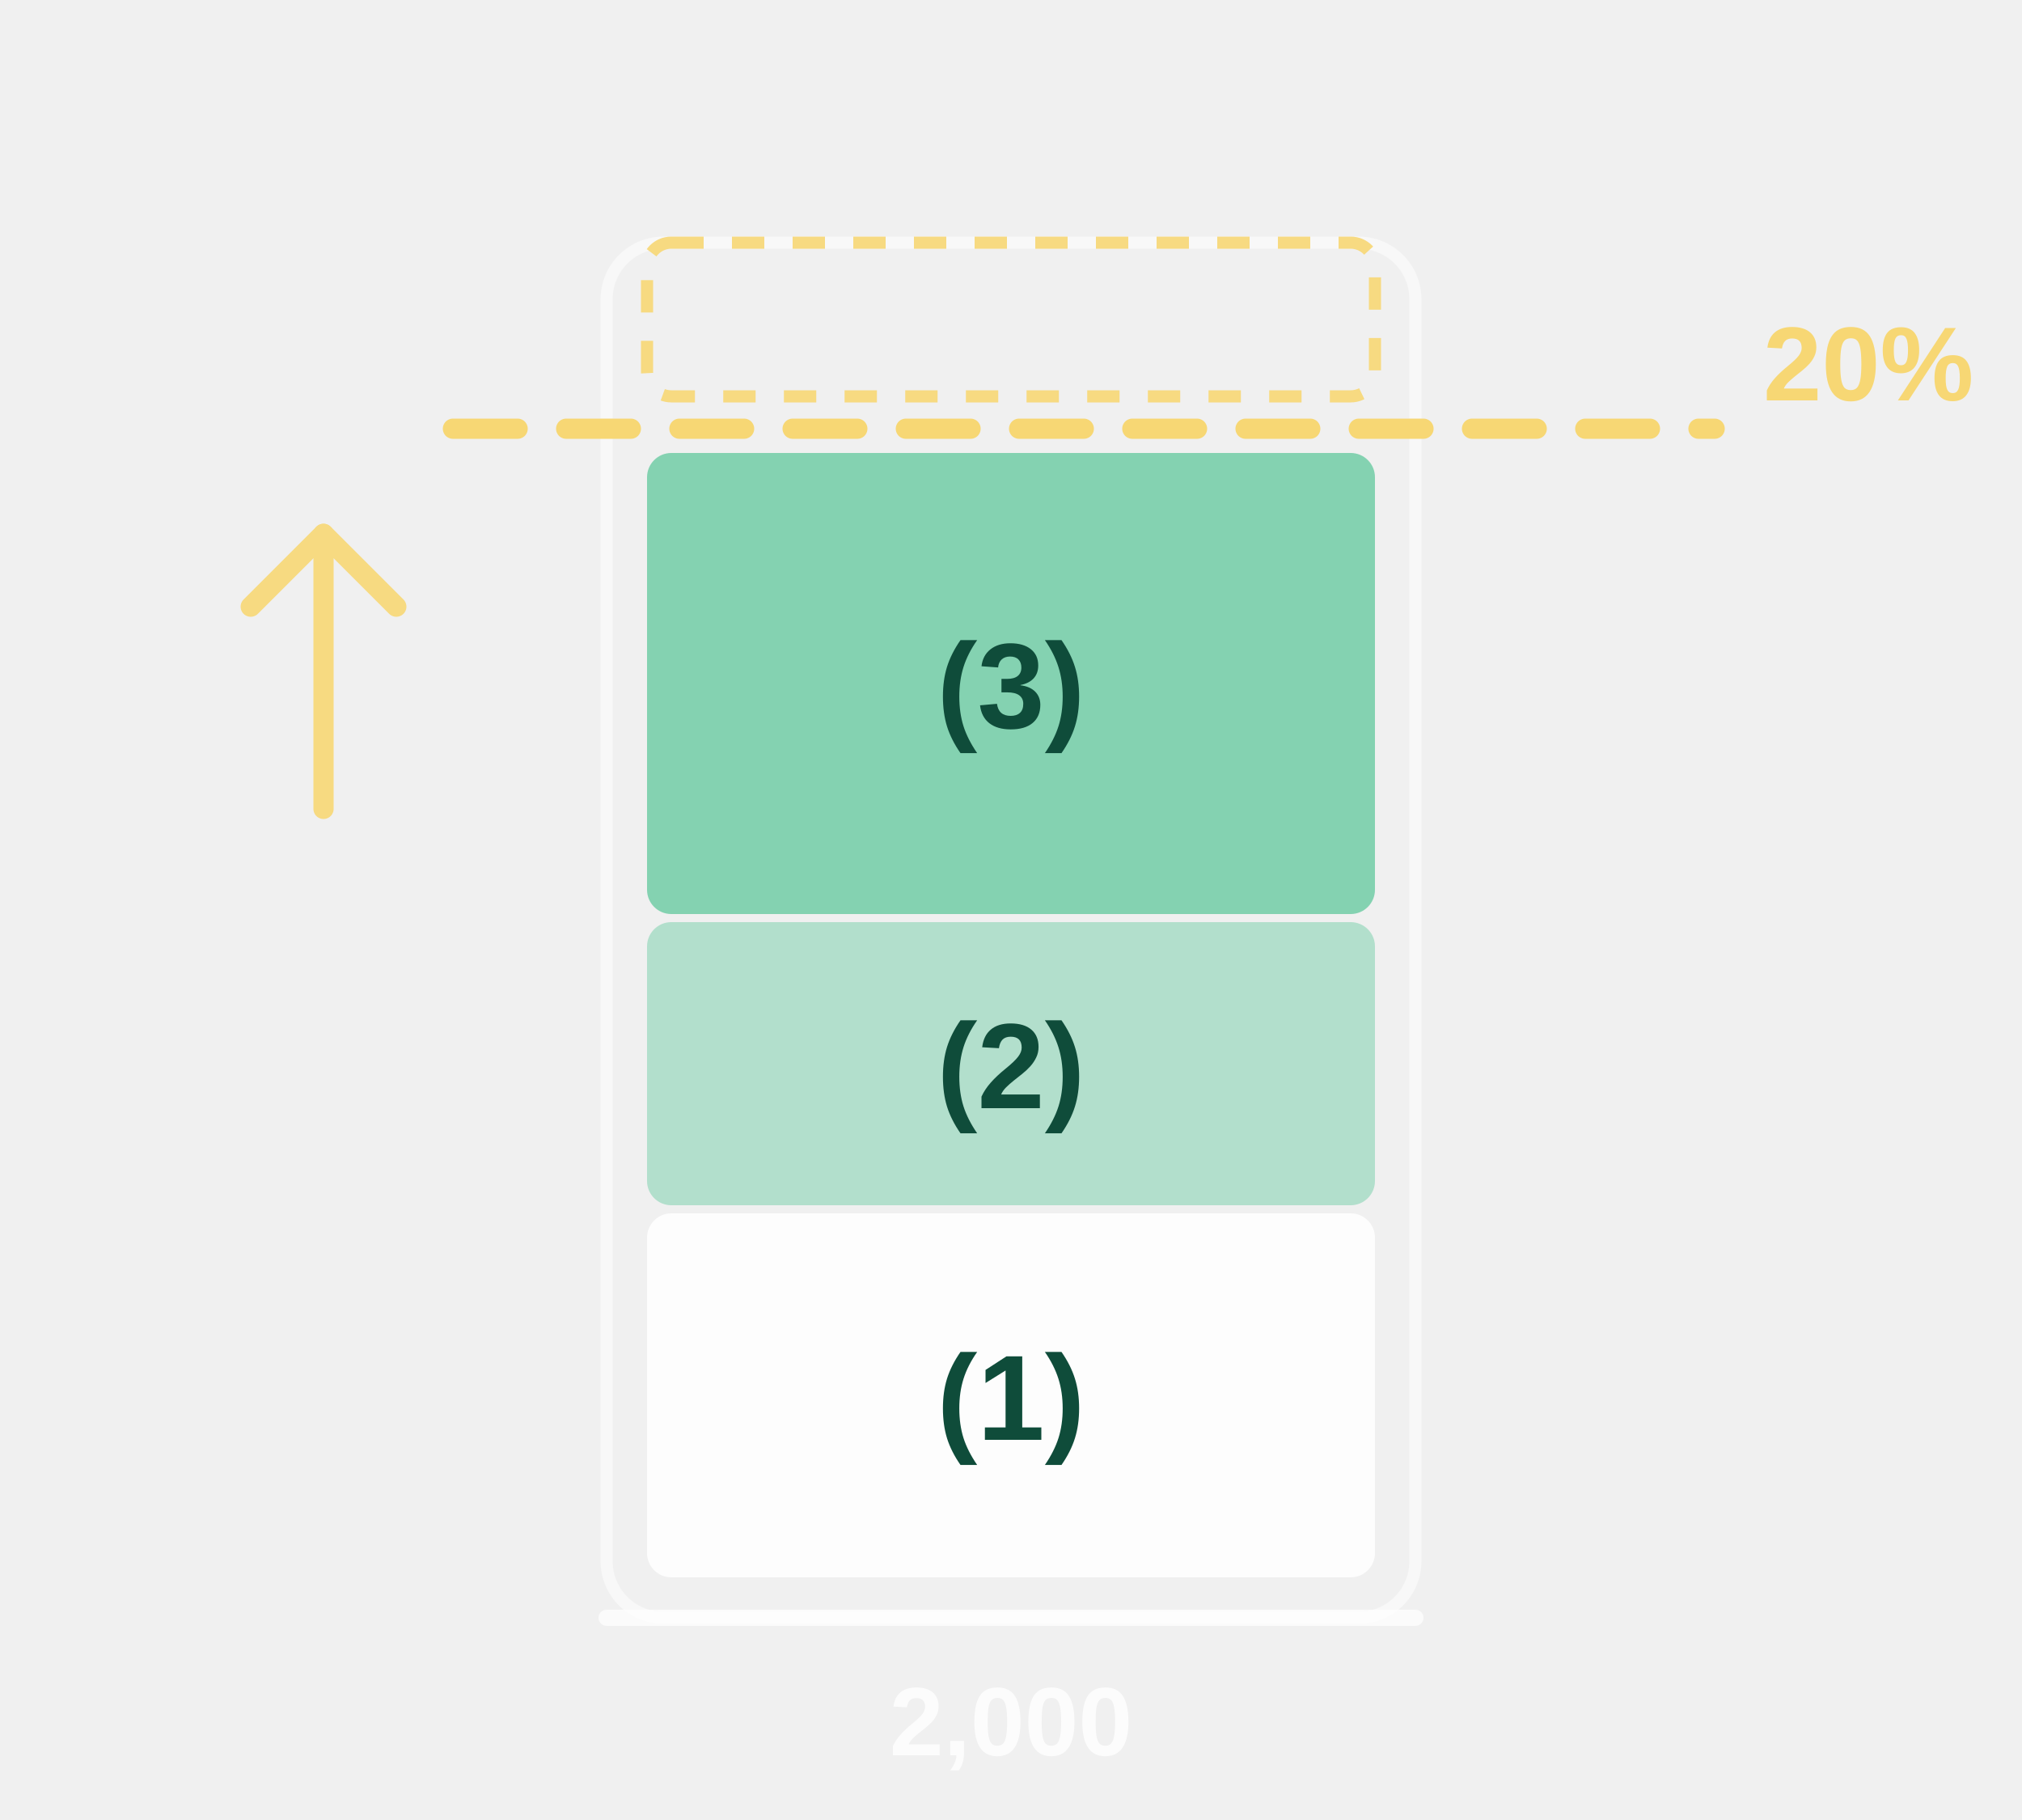
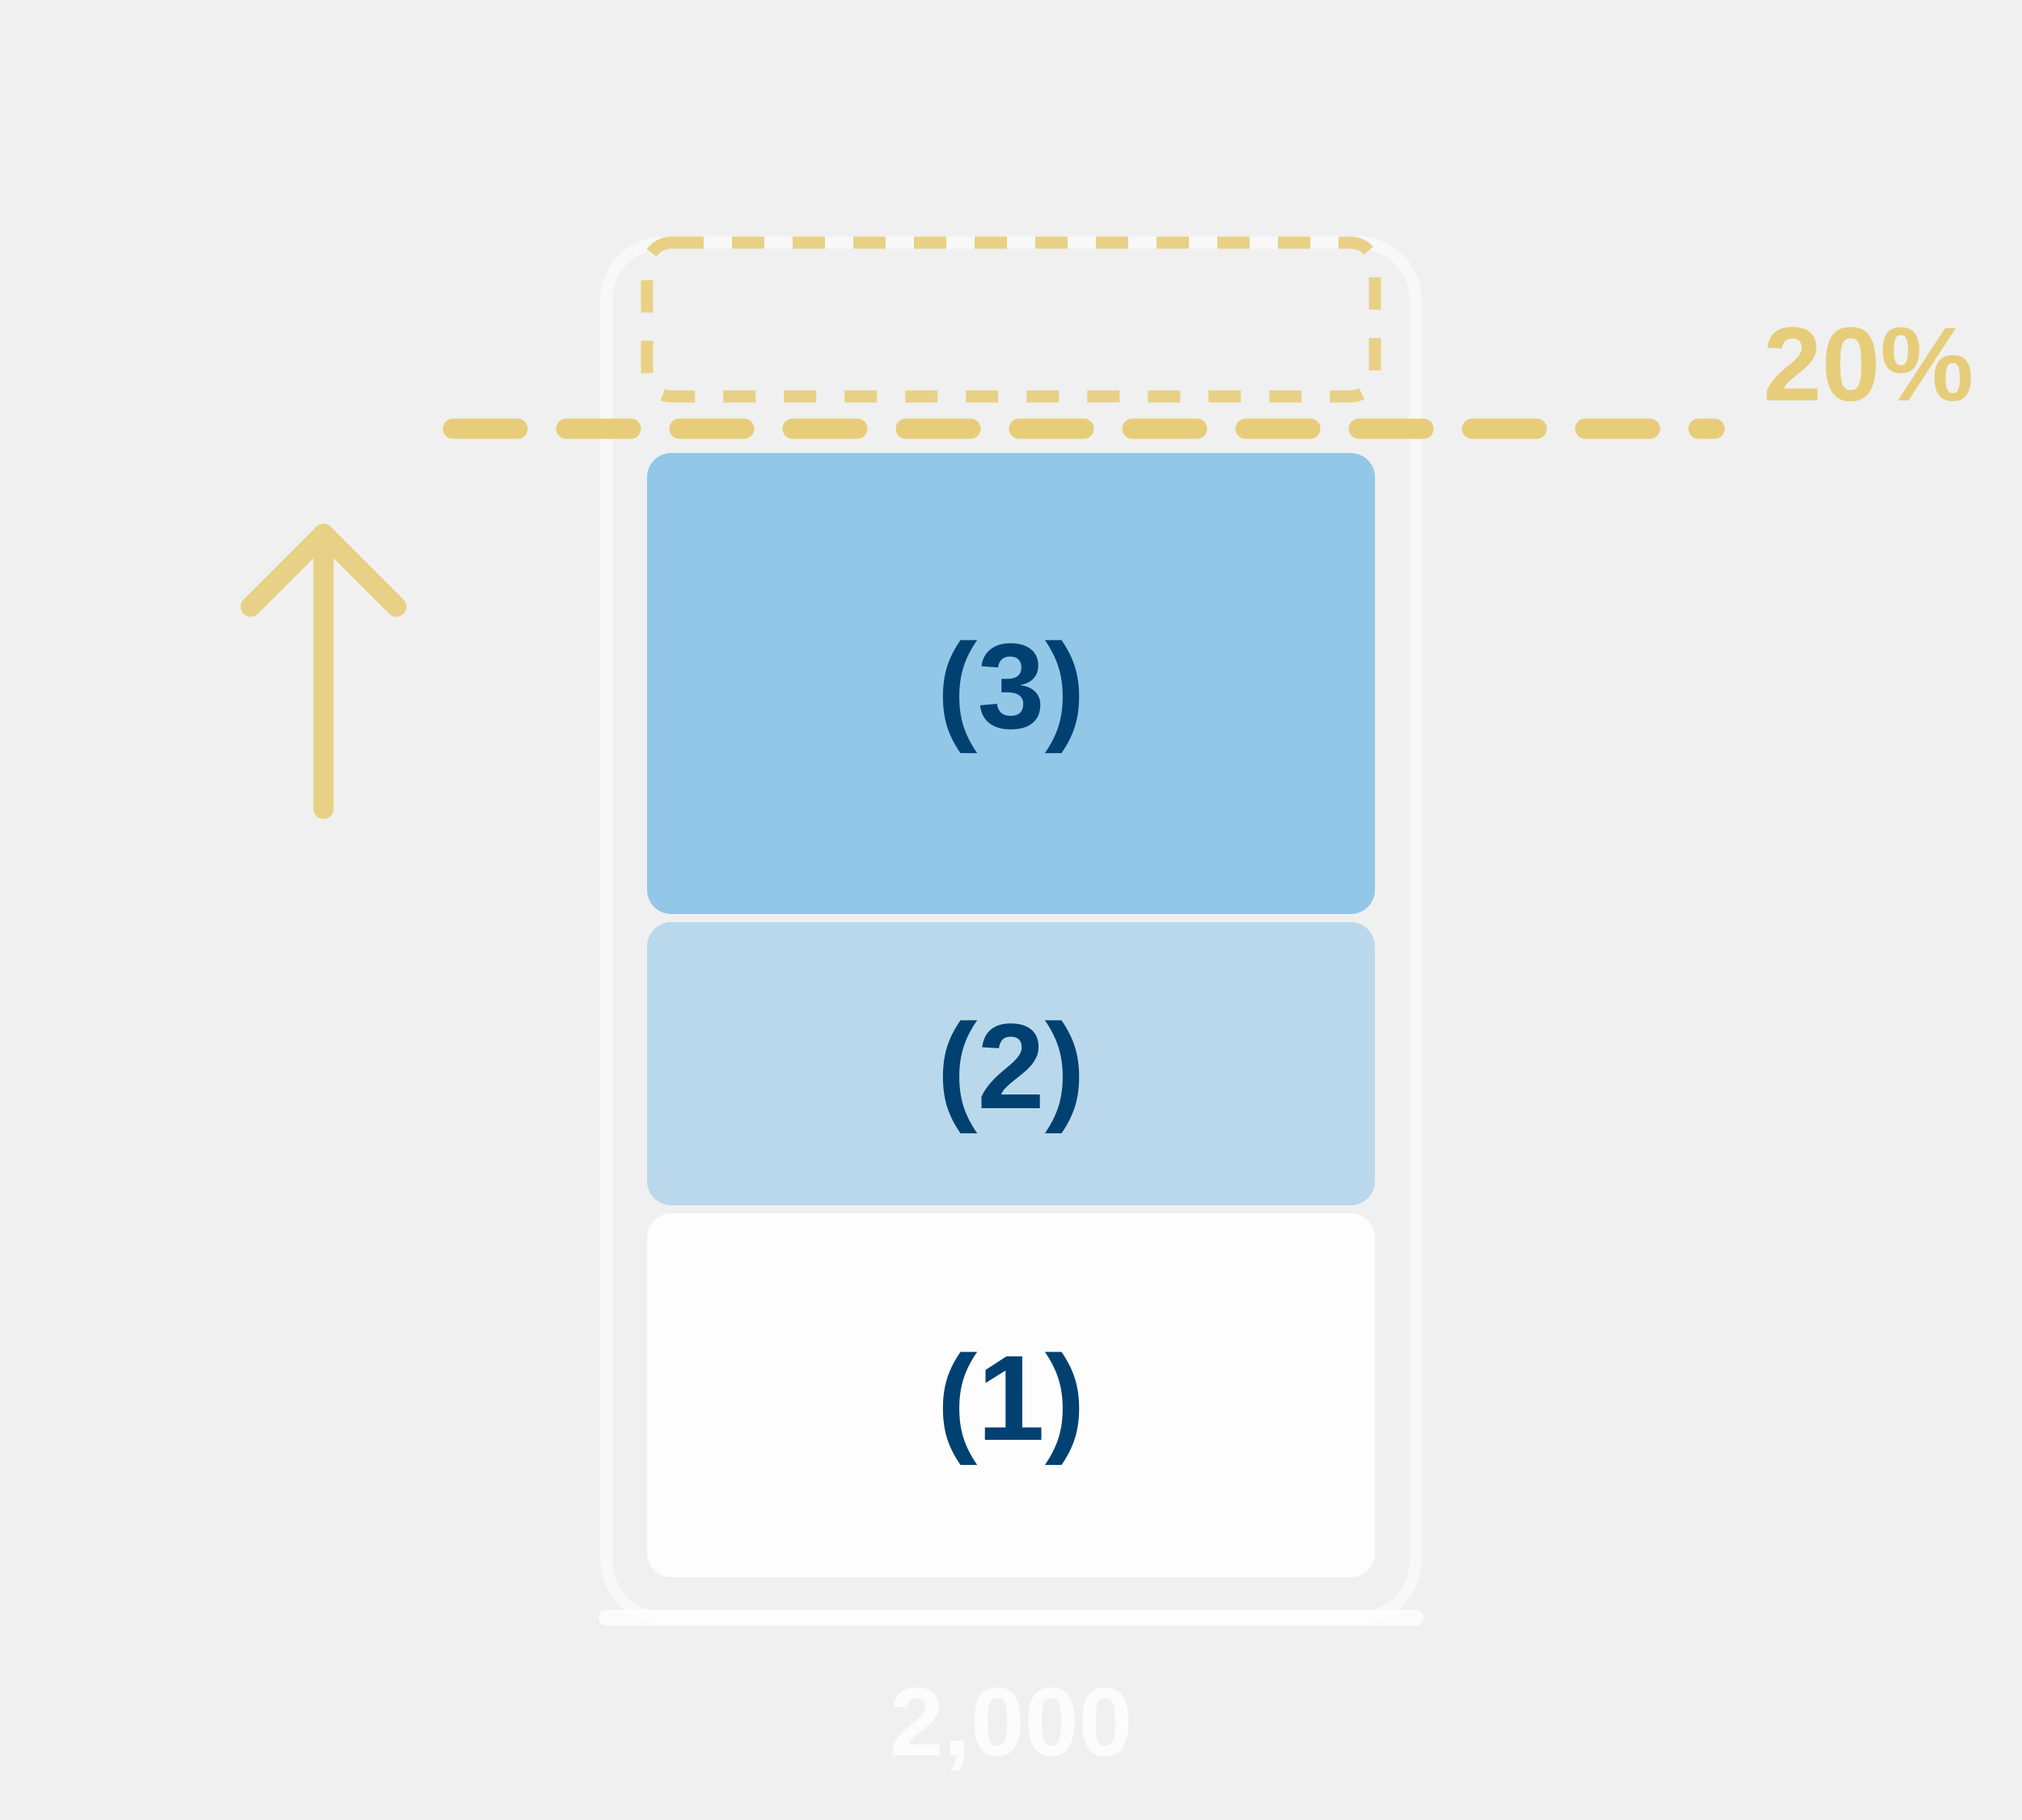
<svg xmlns="http://www.w3.org/2000/svg" width="500" height="450" viewBox="0 0 500 450" role="img" aria-label="3層に積み上がった控除と、その上にある天井">
  <rect x="150" y="60" width="200" height="340" rx="14" fill="none" stroke="#ffffff" stroke-width="3" opacity="0.5" />
  <rect x="160" y="300" width="180" height="90" rx="6" fill="#ffffff" opacity="0.85" />
-   <text x="250" y="356" text-anchor="middle" font-family="Arial, Helvetica, sans-serif" font-size="30" font-weight="700" fill="#0f4c3a">(1)</text>
-   <rect x="160" y="228" width="180" height="70" rx="6" fill="#7fd1ae" opacity="0.55" />
-   <text x="250" y="274" text-anchor="middle" font-family="Arial, Helvetica, sans-serif" font-size="30" font-weight="700" fill="#0f4c3a">(2)</text>
-   <rect x="160" y="112" width="180" height="114" rx="6" fill="#7fd1ae" opacity="0.95" />
-   <text x="250" y="180" text-anchor="middle" font-family="Arial, Helvetica, sans-serif" font-size="30" font-weight="700" fill="#0f4c3a">(3)</text>
-   <line x1="112" y1="106" x2="424" y2="106" stroke="#f7d774" stroke-width="5" stroke-linecap="round" stroke-dasharray="16 12" />
-   <text x="436" y="99" font-family="Arial, Helvetica, sans-serif" font-size="26" font-weight="700" fill="#f7d774">20%</text>
-   <rect x="160" y="60" width="180" height="38" rx="6" fill="none" stroke="#f7d774" stroke-width="3" stroke-dasharray="8 7" opacity="0.9" />
-   <g stroke="#f7d774" stroke-width="5" stroke-linecap="round" stroke-linejoin="round" fill="none" opacity="0.9">
+   <text x="250" y="356" text-anchor="middle" font-family="Arial, Helvetica, sans-serif" font-size="30" font-weight="700" fill="#014172">(1)</text>
+   <rect x="160" y="228" width="180" height="70" rx="6" fill="#8ec5e8" opacity="0.55" />
+   <text x="250" y="274" text-anchor="middle" font-family="Arial, Helvetica, sans-serif" font-size="30" font-weight="700" fill="#014172">(2)</text>
+   <rect x="160" y="112" width="180" height="114" rx="6" fill="#8ec5e8" opacity="0.95" />
+   <text x="250" y="180" text-anchor="middle" font-family="Arial, Helvetica, sans-serif" font-size="30" font-weight="700" fill="#014172">(3)</text>
+   <line x1="112" y1="106" x2="424" y2="106" stroke="#e7cd7a" stroke-width="5" stroke-linecap="round" stroke-dasharray="16 12" />
+   <text x="436" y="99" font-family="Arial, Helvetica, sans-serif" font-size="26" font-weight="700" fill="#e7cd7a">20%</text>
+   <rect x="160" y="60" width="180" height="38" rx="6" fill="none" stroke="#e7cd7a" stroke-width="3" stroke-dasharray="8 7" opacity="0.9" />
+   <g stroke="#e7cd7a" stroke-width="5" stroke-linecap="round" stroke-linejoin="round" fill="none" opacity="0.9">
    <line x1="80" y1="200" x2="80" y2="132" />
    <polyline points="62,150 80,132 98,150" />
  </g>
  <line x1="150" y1="400" x2="350" y2="400" stroke="#ffffff" stroke-width="4" stroke-linecap="round" opacity="0.7" />
  <text x="250" y="434" text-anchor="middle" font-family="Arial, Helvetica, sans-serif" font-size="24" font-weight="700" fill="#ffffff" opacity="0.8">2,000</text>
</svg>
